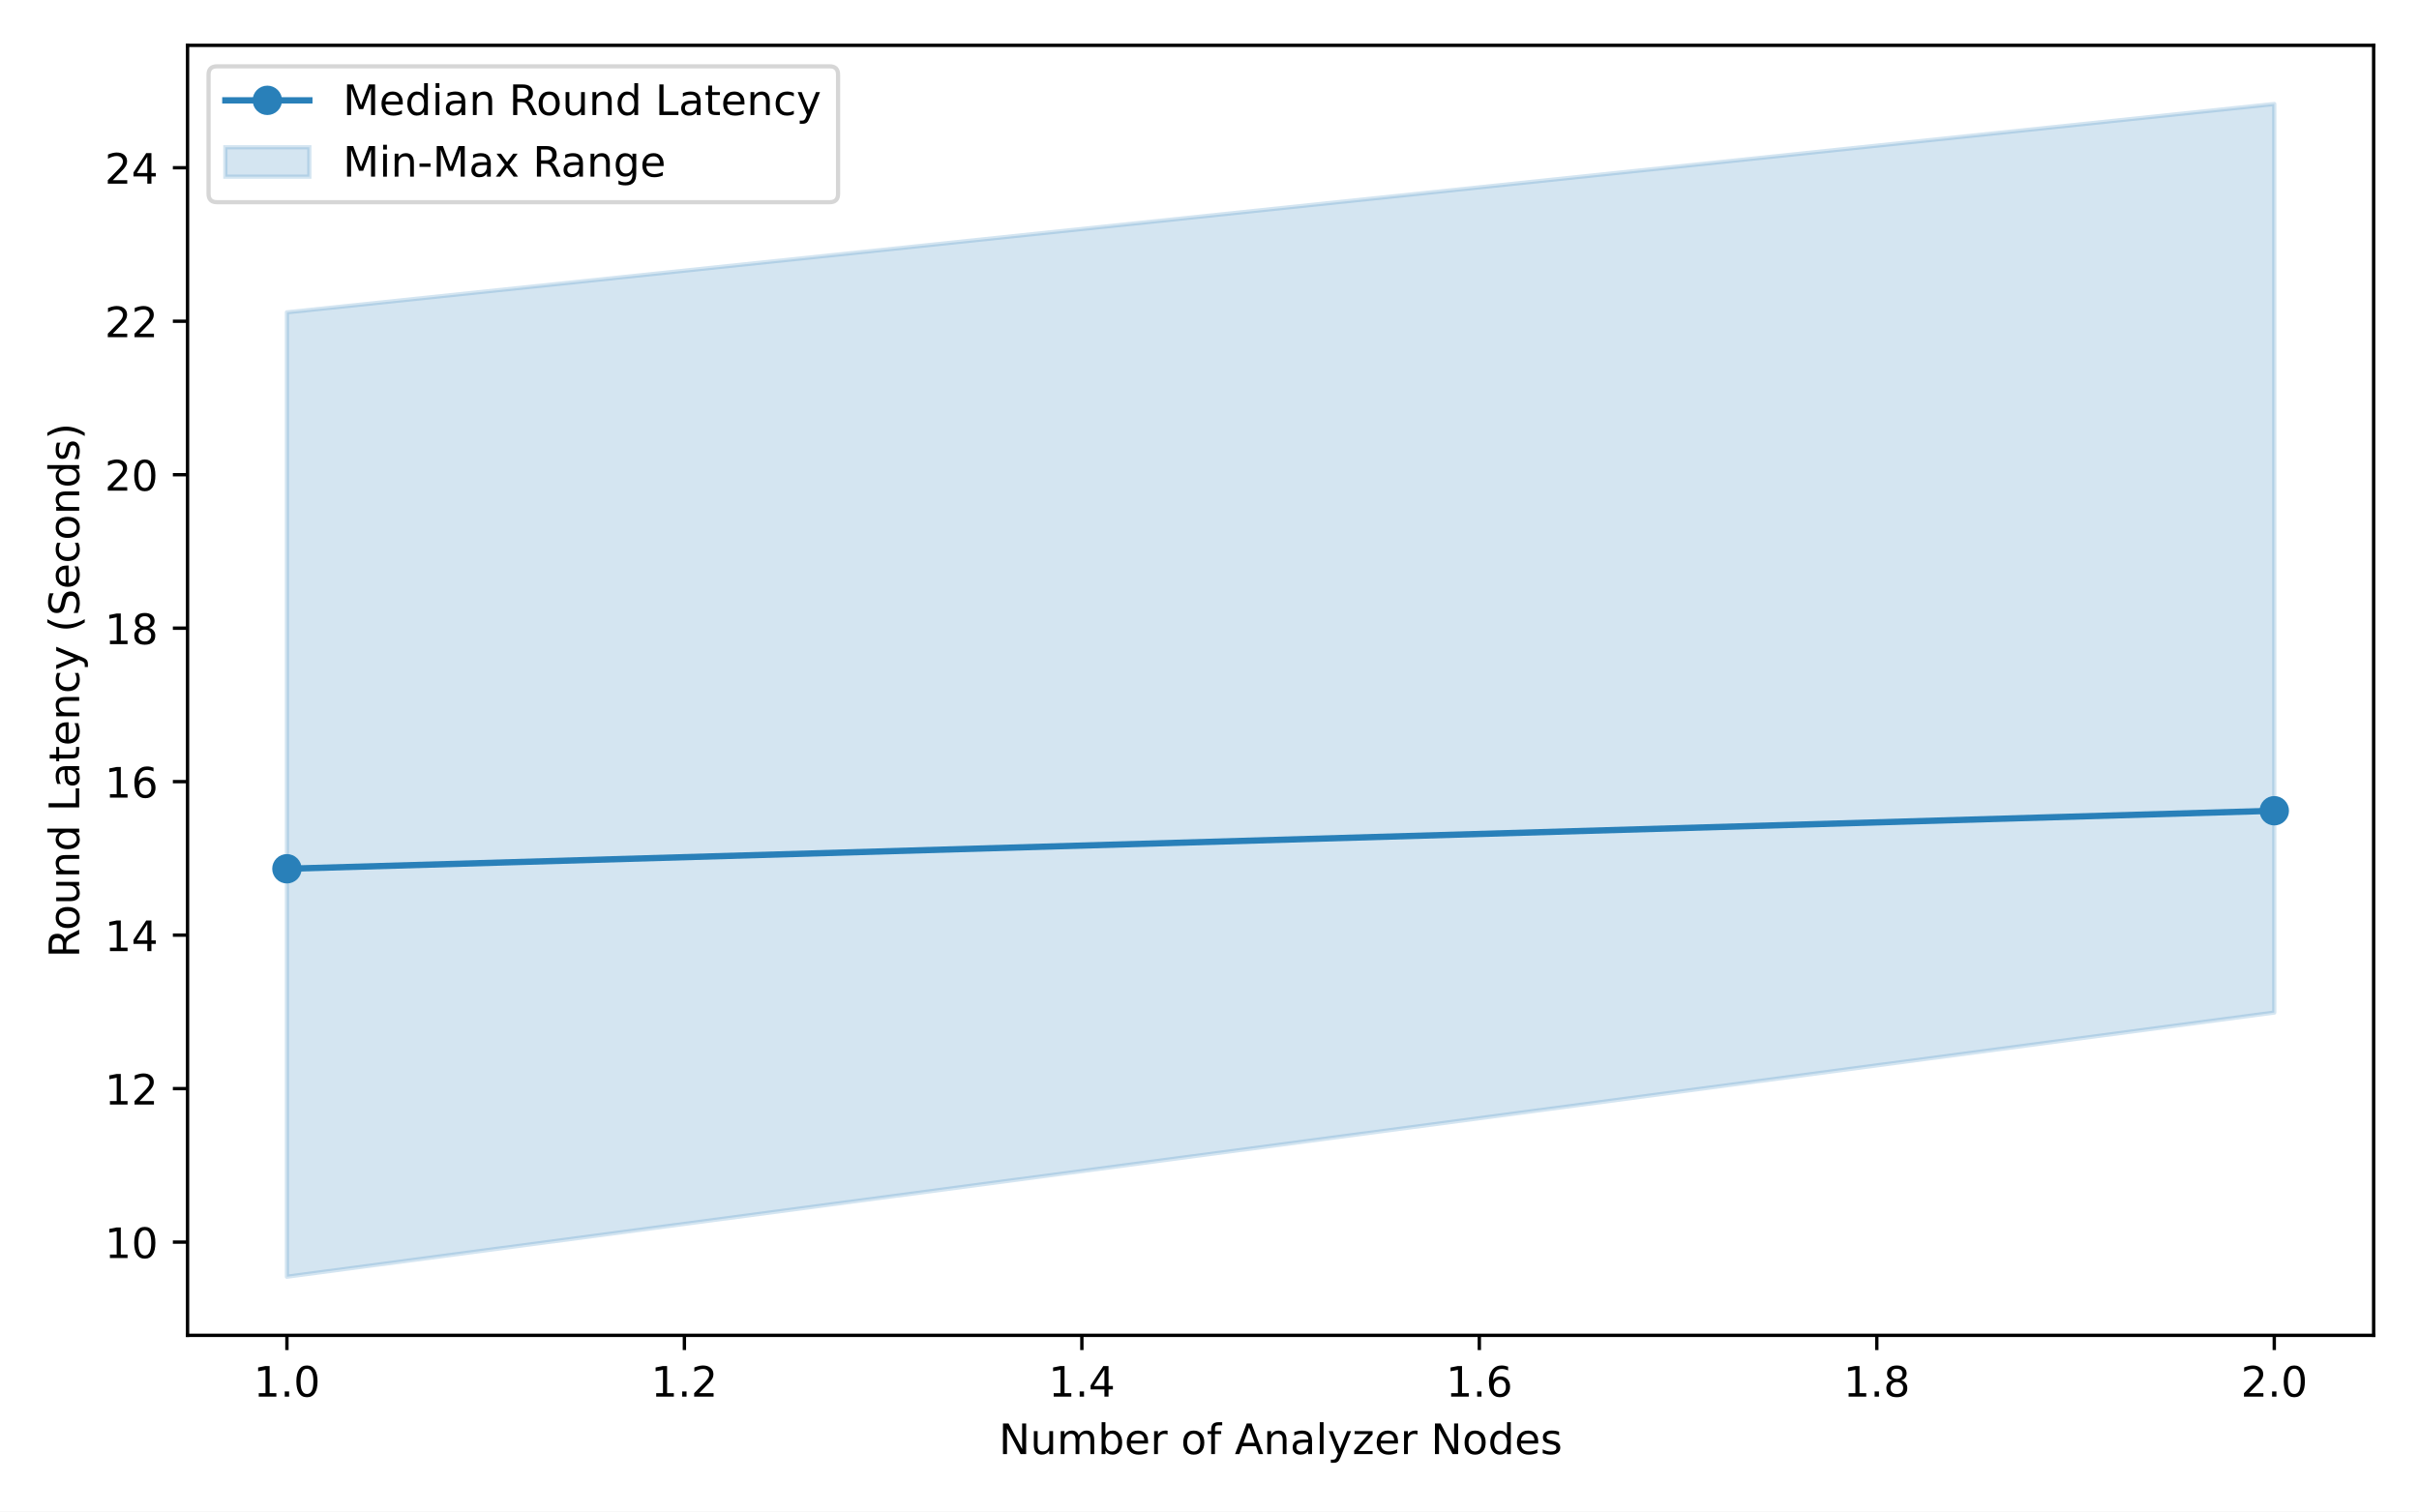
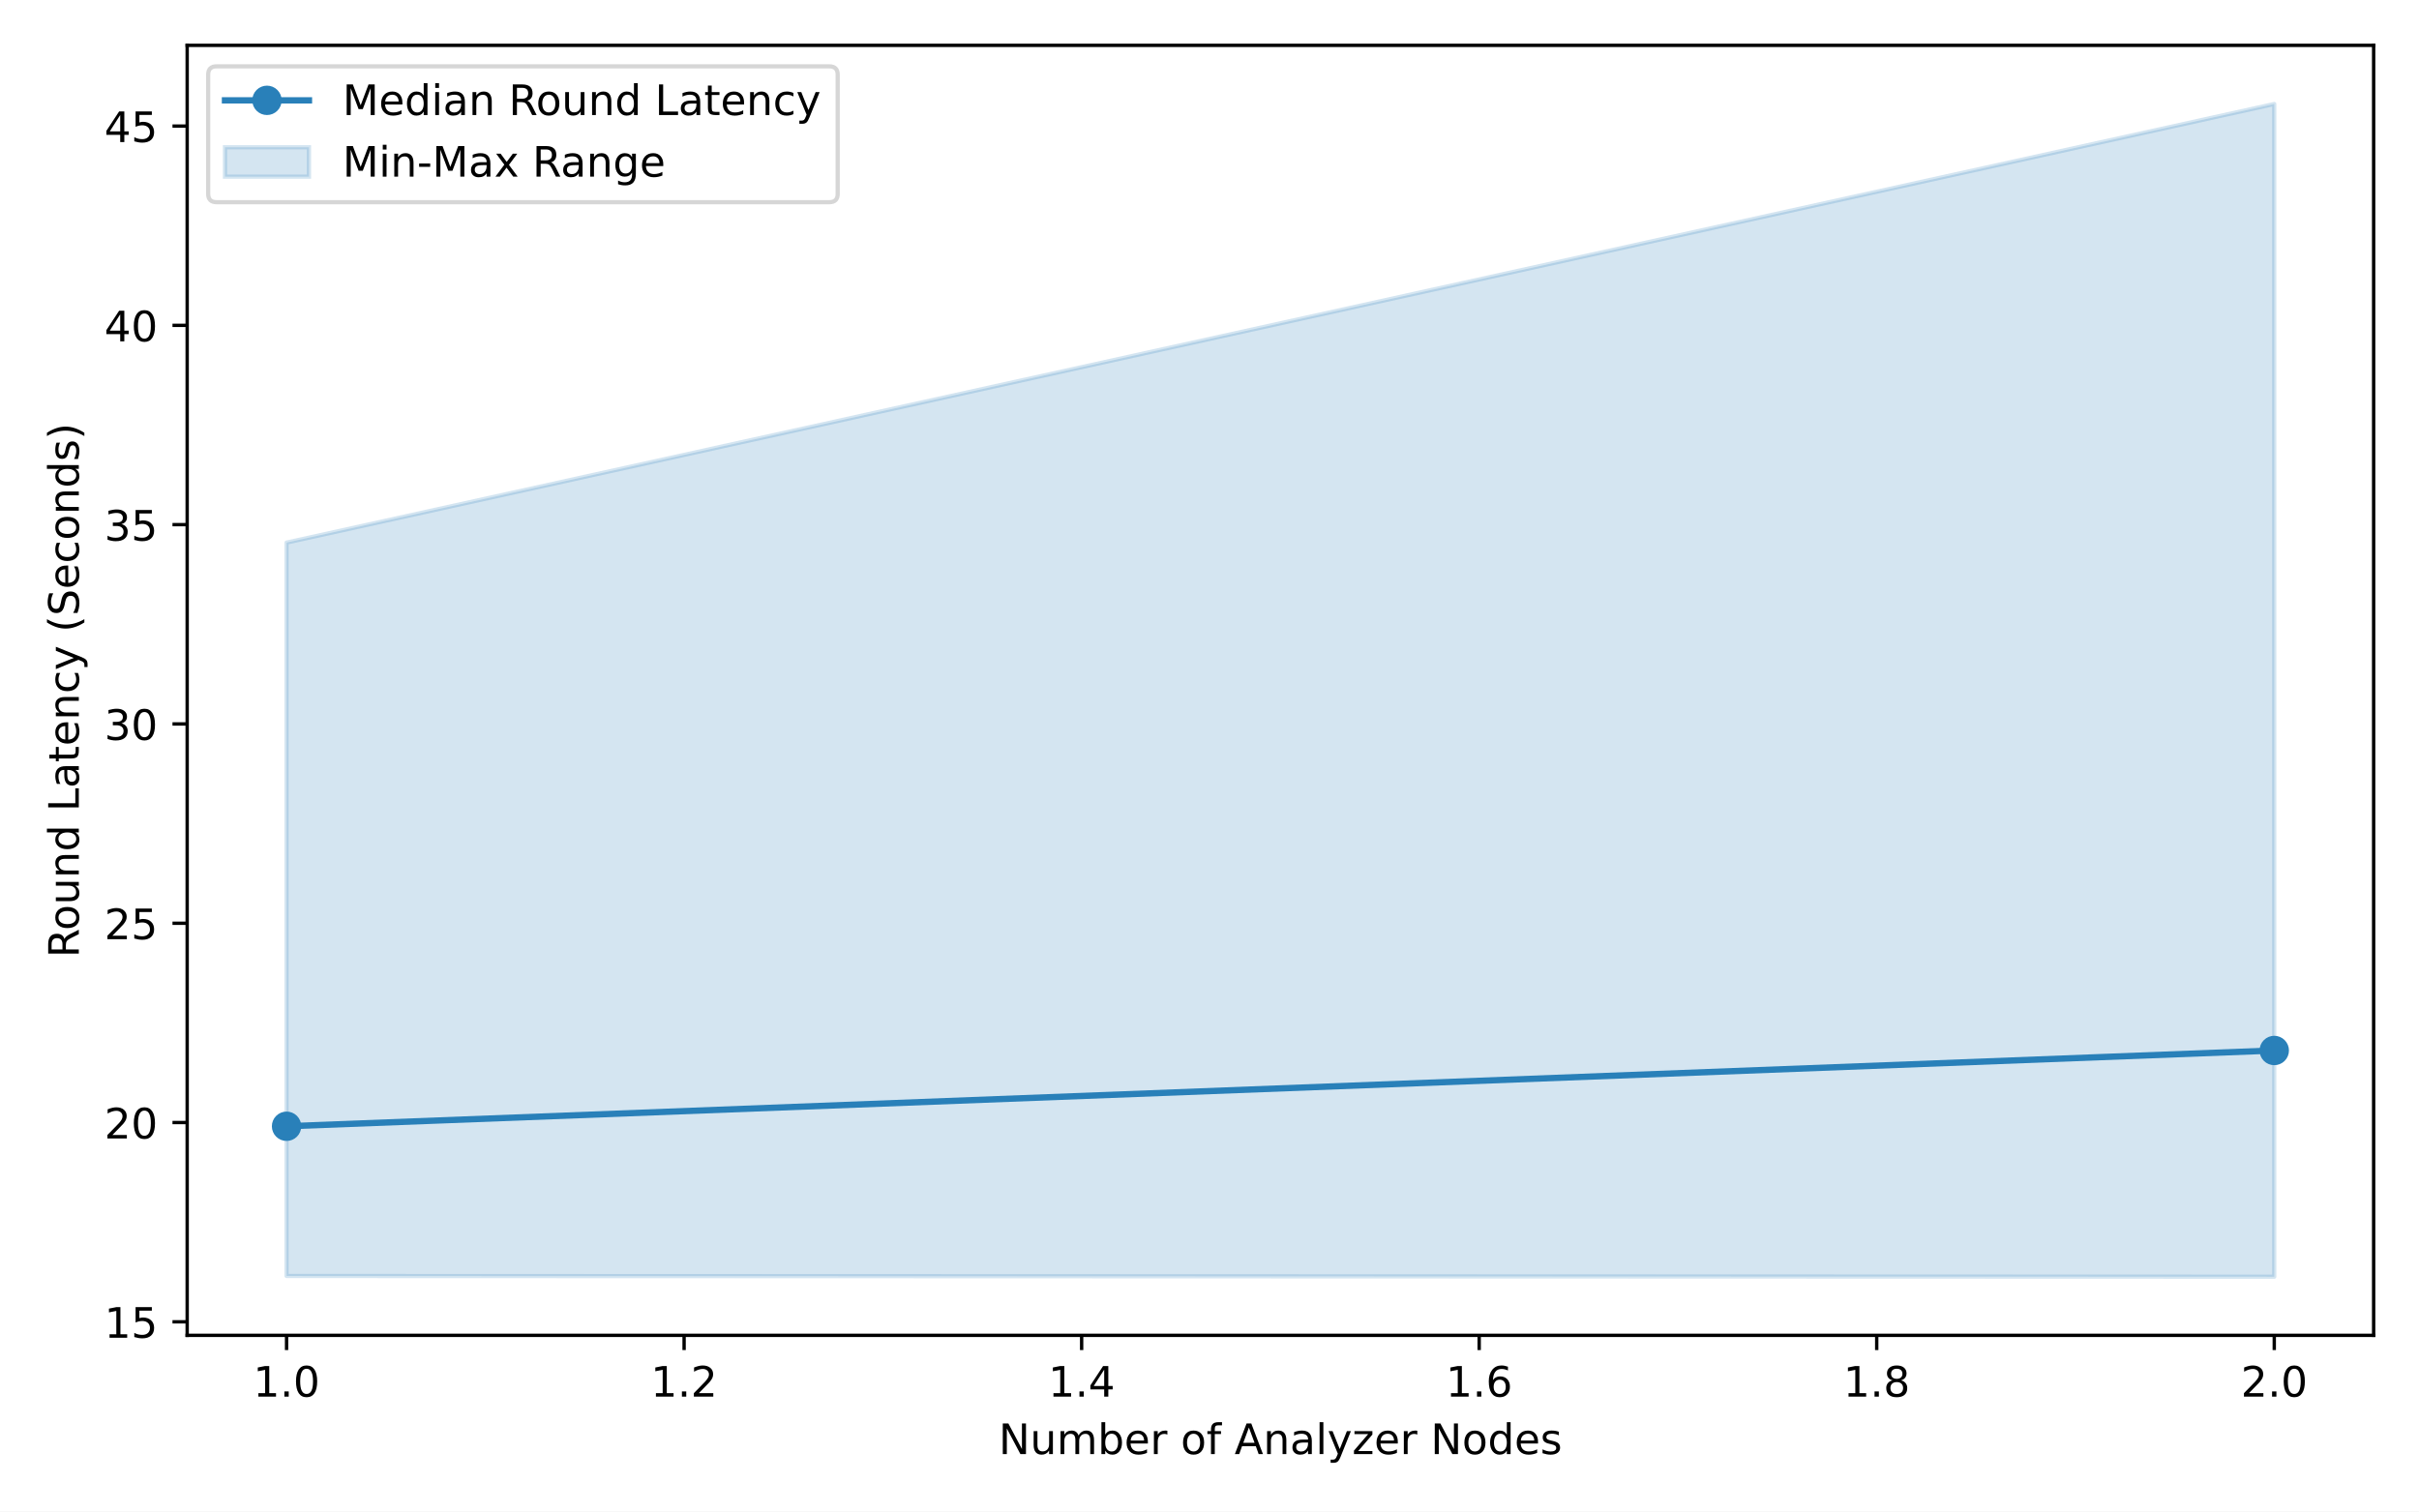
<svg xmlns="http://www.w3.org/2000/svg" xmlns:xlink="http://www.w3.org/1999/xlink" width="576pt" height="360pt" viewBox="0 0 576 360" version="1.1">
  <defs>
    <style type="text/css">*{stroke-linejoin: round; stroke-linecap: butt}</style>
  </defs>
  <g id="figure_1">
    <g id="patch_1">
      <path d="M 0 360  L 576 360  L 576 0  L 0 0  z " style="fill: #ffffff" />
    </g>
    <g id="axes_1">
      <g id="patch_2">
-         <path d="M 44.66 318.04  L 565.2 318.04  L 565.2 10.8  L 44.66 10.8  z " style="fill: #ffffff" />
+         <path d="M 44.57 318.04  L 565.2 318.04  L 565.2 10.8  L 44.57 10.8  z " style="fill: #ffffff" />
      </g>
      <g id="PolyCollection_1">
        <defs>
-           <path id="mc99d8f77d7" d="M 68.321 -285.617  L 68.321 -55.925  L 541.539 -118.844  L 541.539 -335.235  L 541.539 -335.235  L 68.321 -285.617  z " style="stroke: #2980b9; stroke-opacity: 0.2" />
+           <path id="m996049abc4" d="M 68.235 -230.774  L 68.235 -56.096  L 541.535 -55.925  L 541.535 -335.235  L 541.535 -335.235  L 68.235 -230.774  z " style="stroke: #2980b9; stroke-opacity: 0.2" />
        </defs>
-         <g clip-path="url(#pb0247708bb)">
-           <use xlink:href="#mc99d8f77d7" x="0" y="360" style="fill: #2980b9; fill-opacity: 0.2; stroke: #2980b9; stroke-opacity: 0.2" />
+         <g clip-path="url(#p1d2ac38784)">
+           <use xlink:href="#m996049abc4" x="0" y="360" style="fill: #2980b9; fill-opacity: 0.2; stroke: #2980b9; stroke-opacity: 0.2" />
        </g>
      </g>
      <g id="matplotlib.axis_1">
        <g id="xtick_1">
          <g id="line2d_1">
            <defs>
-               <path id="md514438e21" d="M 0 0  L 0 3.5  " style="stroke: #000000; stroke-width: 0.8" />
-             </defs>
-             <g>
-               <use xlink:href="#md514438e21" x="68.321" y="318.04" style="stroke: #000000; stroke-width: 0.8" />
+               <path id="mb639b2a2dd" d="M 0 0  L 0 3.5  " style="stroke: #000000; stroke-width: 0.8" />
+             </defs>
+             <g>
+               <use xlink:href="#mb639b2a2dd" x="68.235" y="318.04" style="stroke: #000000; stroke-width: 0.8" />
            </g>
          </g>
          <g id="text_1">
-             <g transform="translate(60.36935 332.6384) scale(0.1 -0.1)">
+             <g transform="translate(60.28344 332.6384) scale(0.1 -0.1)">
              <defs>
                <path id="DejaVuSans-31" d="M 794 531  L 1825 531  L 1825 4091  L 703 3866  L 703 4441  L 1819 4666  L 2450 4666  L 2450 531  L 3481 531  L 3481 0  L 794 0  L 794 531  z " transform="scale(0.015625)" />
                <path id="DejaVuSans-2e" d="M 684 794  L 1344 794  L 1344 0  L 684 0  L 684 794  z " transform="scale(0.015625)" />
                <path id="DejaVuSans-30" d="M 2034 4250  Q 1547 4250 1301 3770  Q 1056 3291 1056 2328  Q 1056 1369 1301 889  Q 1547 409 2034 409  Q 2525 409 2770 889  Q 3016 1369 3016 2328  Q 3016 3291 2770 3770  Q 2525 4250 2034 4250  z M 2034 4750  Q 2819 4750 3233 4129  Q 3647 3509 3647 2328  Q 3647 1150 3233 529  Q 2819 -91 2034 -91  Q 1250 -91 836 529  Q 422 1150 422 2328  Q 422 3509 836 4129  Q 1250 4750 2034 4750  z " transform="scale(0.015625)" />
              </defs>
              <use xlink:href="#DejaVuSans-31" />
              <use xlink:href="#DejaVuSans-2e" x="63.623" />
              <use xlink:href="#DejaVuSans-30" x="95.41" />
            </g>
          </g>
        </g>
        <g id="xtick_2">
          <g id="line2d_2">
            <g>
-               <use xlink:href="#md514438e21" x="162.965" y="318.04" style="stroke: #000000; stroke-width: 0.8" />
+               <use xlink:href="#mb639b2a2dd" x="162.895" y="318.04" style="stroke: #000000; stroke-width: 0.8" />
            </g>
          </g>
          <g id="text_2">
-             <g transform="translate(155.013 332.6384) scale(0.1 -0.1)">
+             <g transform="translate(154.9434 332.6384) scale(0.1 -0.1)">
              <defs>
                <path id="DejaVuSans-32" d="M 1228 531  L 3431 531  L 3431 0  L 469 0  L 469 531  Q 828 903 1448 1529  Q 2069 2156 2228 2338  Q 2531 2678 2651 2914  Q 2772 3150 2772 3378  Q 2772 3750 2511 3984  Q 2250 4219 1831 4219  Q 1534 4219 1204 4116  Q 875 4013 500 3803  L 500 4441  Q 881 4594 1212 4672  Q 1544 4750 1819 4750  Q 2544 4750 2975 4387  Q 3406 4025 3406 3419  Q 3406 3131 3298 2873  Q 3191 2616 2906 2266  Q 2828 2175 2409 1742  Q 1991 1309 1228 531  z " transform="scale(0.015625)" />
              </defs>
              <use xlink:href="#DejaVuSans-31" />
              <use xlink:href="#DejaVuSans-2e" x="63.623" />
              <use xlink:href="#DejaVuSans-32" x="95.41" />
            </g>
          </g>
        </g>
        <g id="xtick_3">
          <g id="line2d_3">
            <g>
-               <use xlink:href="#md514438e21" x="257.608" y="318.04" style="stroke: #000000; stroke-width: 0.8" />
+               <use xlink:href="#mb639b2a2dd" x="257.555" y="318.04" style="stroke: #000000; stroke-width: 0.8" />
            </g>
          </g>
          <g id="text_3">
-             <g transform="translate(249.6566 332.6384) scale(0.1 -0.1)">
+             <g transform="translate(249.6034 332.6384) scale(0.1 -0.1)">
              <defs>
                <path id="DejaVuSans-34" d="M 2419 4116  L 825 1625  L 2419 1625  L 2419 4116  z M 2253 4666  L 3047 4666  L 3047 1625  L 3713 1625  L 3713 1100  L 3047 1100  L 3047 0  L 2419 0  L 2419 1100  L 313 1100  L 313 1709  L 2253 4666  z " transform="scale(0.015625)" />
              </defs>
              <use xlink:href="#DejaVuSans-31" />
              <use xlink:href="#DejaVuSans-2e" x="63.623" />
              <use xlink:href="#DejaVuSans-34" x="95.41" />
            </g>
          </g>
        </g>
        <g id="xtick_4">
          <g id="line2d_4">
            <g>
-               <use xlink:href="#md514438e21" x="352.252" y="318.04" style="stroke: #000000; stroke-width: 0.8" />
+               <use xlink:href="#mb639b2a2dd" x="352.215" y="318.04" style="stroke: #000000; stroke-width: 0.8" />
            </g>
          </g>
          <g id="text_4">
-             <g transform="translate(344.3003 332.6384) scale(0.1 -0.1)">
+             <g transform="translate(344.2634 332.6384) scale(0.1 -0.1)">
              <defs>
                <path id="DejaVuSans-36" d="M 2113 2584  Q 1688 2584 1439 2293  Q 1191 2003 1191 1497  Q 1191 994 1439 701  Q 1688 409 2113 409  Q 2538 409 2786 701  Q 3034 994 3034 1497  Q 3034 2003 2786 2293  Q 2538 2584 2113 2584  z M 3366 4563  L 3366 3988  Q 3128 4100 2886 4159  Q 2644 4219 2406 4219  Q 1781 4219 1451 3797  Q 1122 3375 1075 2522  Q 1259 2794 1537 2939  Q 1816 3084 2150 3084  Q 2853 3084 3261 2657  Q 3669 2231 3669 1497  Q 3669 778 3244 343  Q 2819 -91 2113 -91  Q 1303 -91 875 529  Q 447 1150 447 2328  Q 447 3434 972 4092  Q 1497 4750 2381 4750  Q 2619 4750 2861 4703  Q 3103 4656 3366 4563  z " transform="scale(0.015625)" />
              </defs>
              <use xlink:href="#DejaVuSans-31" />
              <use xlink:href="#DejaVuSans-2e" x="63.623" />
              <use xlink:href="#DejaVuSans-36" x="95.41" />
            </g>
          </g>
        </g>
        <g id="xtick_5">
          <g id="line2d_5">
            <g>
-               <use xlink:href="#md514438e21" x="446.895" y="318.04" style="stroke: #000000; stroke-width: 0.8" />
+               <use xlink:href="#mb639b2a2dd" x="446.875" y="318.04" style="stroke: #000000; stroke-width: 0.8" />
            </g>
          </g>
          <g id="text_5">
-             <g transform="translate(438.9439 332.6384) scale(0.1 -0.1)">
+             <g transform="translate(438.9234 332.6384) scale(0.1 -0.1)">
              <defs>
                <path id="DejaVuSans-38" d="M 2034 2216  Q 1584 2216 1326 1975  Q 1069 1734 1069 1313  Q 1069 891 1326 650  Q 1584 409 2034 409  Q 2484 409 2743 651  Q 3003 894 3003 1313  Q 3003 1734 2745 1975  Q 2488 2216 2034 2216  z M 1403 2484  Q 997 2584 770 2862  Q 544 3141 544 3541  Q 544 4100 942 4425  Q 1341 4750 2034 4750  Q 2731 4750 3128 4425  Q 3525 4100 3525 3541  Q 3525 3141 3298 2862  Q 3072 2584 2669 2484  Q 3125 2378 3379 2068  Q 3634 1759 3634 1313  Q 3634 634 3220 271  Q 2806 -91 2034 -91  Q 1263 -91 848 271  Q 434 634 434 1313  Q 434 1759 690 2068  Q 947 2378 1403 2484  z M 1172 3481  Q 1172 3119 1398 2916  Q 1625 2713 2034 2713  Q 2441 2713 2670 2916  Q 2900 3119 2900 3481  Q 2900 3844 2670 4047  Q 2441 4250 2034 4250  Q 1625 4250 1398 4047  Q 1172 3844 1172 3481  z " transform="scale(0.015625)" />
              </defs>
              <use xlink:href="#DejaVuSans-31" />
              <use xlink:href="#DejaVuSans-2e" x="63.623" />
              <use xlink:href="#DejaVuSans-38" x="95.41" />
            </g>
          </g>
        </g>
        <g id="xtick_6">
          <g id="line2d_6">
            <g>
-               <use xlink:href="#md514438e21" x="541.539" y="318.04" style="stroke: #000000; stroke-width: 0.8" />
+               <use xlink:href="#mb639b2a2dd" x="541.535" y="318.04" style="stroke: #000000; stroke-width: 0.8" />
            </g>
          </g>
          <g id="text_6">
-             <g transform="translate(533.5875 332.6384) scale(0.1 -0.1)">
+             <g transform="translate(533.5834 332.6384) scale(0.1 -0.1)">
              <use xlink:href="#DejaVuSans-32" />
              <use xlink:href="#DejaVuSans-2e" x="63.623" />
              <use xlink:href="#DejaVuSans-30" x="95.41" />
            </g>
          </g>
        </g>
        <g id="text_7">
-           <g transform="translate(237.8441 346.3166) scale(0.1 -0.1)">
+           <g transform="translate(237.7991 346.3166) scale(0.1 -0.1)">
            <defs>
              <path id="DejaVuSans-4e" d="M 628 4666  L 1478 4666  L 3547 763  L 3547 4666  L 4159 4666  L 4159 0  L 3309 0  L 1241 3903  L 1241 0  L 628 0  L 628 4666  z " transform="scale(0.015625)" />
              <path id="DejaVuSans-75" d="M 544 1381  L 544 3500  L 1119 3500  L 1119 1403  Q 1119 906 1312 657  Q 1506 409 1894 409  Q 2359 409 2629 706  Q 2900 1003 2900 1516  L 2900 3500  L 3475 3500  L 3475 0  L 2900 0  L 2900 538  Q 2691 219 2414 64  Q 2138 -91 1772 -91  Q 1169 -91 856 284  Q 544 659 544 1381  z M 1991 3584  L 1991 3584  z " transform="scale(0.015625)" />
              <path id="DejaVuSans-6d" d="M 3328 2828  Q 3544 3216 3844 3400  Q 4144 3584 4550 3584  Q 5097 3584 5394 3201  Q 5691 2819 5691 2113  L 5691 0  L 5113 0  L 5113 2094  Q 5113 2597 4934 2840  Q 4756 3084 4391 3084  Q 3944 3084 3684 2787  Q 3425 2491 3425 1978  L 3425 0  L 2847 0  L 2847 2094  Q 2847 2600 2669 2842  Q 2491 3084 2119 3084  Q 1678 3084 1418 2786  Q 1159 2488 1159 1978  L 1159 0  L 581 0  L 581 3500  L 1159 3500  L 1159 2956  Q 1356 3278 1631 3431  Q 1906 3584 2284 3584  Q 2666 3584 2933 3390  Q 3200 3197 3328 2828  z " transform="scale(0.015625)" />
              <path id="DejaVuSans-62" d="M 3116 1747  Q 3116 2381 2855 2742  Q 2594 3103 2138 3103  Q 1681 3103 1420 2742  Q 1159 2381 1159 1747  Q 1159 1113 1420 752  Q 1681 391 2138 391  Q 2594 391 2855 752  Q 3116 1113 3116 1747  z M 1159 2969  Q 1341 3281 1617 3432  Q 1894 3584 2278 3584  Q 2916 3584 3314 3078  Q 3713 2572 3713 1747  Q 3713 922 3314 415  Q 2916 -91 2278 -91  Q 1894 -91 1617 61  Q 1341 213 1159 525  L 1159 0  L 581 0  L 581 4863  L 1159 4863  L 1159 2969  z " transform="scale(0.015625)" />
              <path id="DejaVuSans-65" d="M 3597 1894  L 3597 1613  L 953 1613  Q 991 1019 1311 708  Q 1631 397 2203 397  Q 2534 397 2845 478  Q 3156 559 3463 722  L 3463 178  Q 3153 47 2828 -22  Q 2503 -91 2169 -91  Q 1331 -91 842 396  Q 353 884 353 1716  Q 353 2575 817 3079  Q 1281 3584 2069 3584  Q 2775 3584 3186 3129  Q 3597 2675 3597 1894  z M 3022 2063  Q 3016 2534 2758 2815  Q 2500 3097 2075 3097  Q 1594 3097 1305 2825  Q 1016 2553 972 2059  L 3022 2063  z " transform="scale(0.015625)" />
              <path id="DejaVuSans-72" d="M 2631 2963  Q 2534 3019 2420 3045  Q 2306 3072 2169 3072  Q 1681 3072 1420 2755  Q 1159 2438 1159 1844  L 1159 0  L 581 0  L 581 3500  L 1159 3500  L 1159 2956  Q 1341 3275 1631 3429  Q 1922 3584 2338 3584  Q 2397 3584 2469 3576  Q 2541 3569 2628 3553  L 2631 2963  z " transform="scale(0.015625)" />
              <path id="DejaVuSans-20" transform="scale(0.015625)" />
              <path id="DejaVuSans-6f" d="M 1959 3097  Q 1497 3097 1228 2736  Q 959 2375 959 1747  Q 959 1119 1226 758  Q 1494 397 1959 397  Q 2419 397 2687 759  Q 2956 1122 2956 1747  Q 2956 2369 2687 2733  Q 2419 3097 1959 3097  z M 1959 3584  Q 2709 3584 3137 3096  Q 3566 2609 3566 1747  Q 3566 888 3137 398  Q 2709 -91 1959 -91  Q 1206 -91 779 398  Q 353 888 353 1747  Q 353 2609 779 3096  Q 1206 3584 1959 3584  z " transform="scale(0.015625)" />
              <path id="DejaVuSans-66" d="M 2375 4863  L 2375 4384  L 1825 4384  Q 1516 4384 1395 4259  Q 1275 4134 1275 3809  L 1275 3500  L 2222 3500  L 2222 3053  L 1275 3053  L 1275 0  L 697 0  L 697 3053  L 147 3053  L 147 3500  L 697 3500  L 697 3744  Q 697 4328 969 4595  Q 1241 4863 1831 4863  L 2375 4863  z " transform="scale(0.015625)" />
              <path id="DejaVuSans-41" d="M 2188 4044  L 1331 1722  L 3047 1722  L 2188 4044  z M 1831 4666  L 2547 4666  L 4325 0  L 3669 0  L 3244 1197  L 1141 1197  L 716 0  L 50 0  L 1831 4666  z " transform="scale(0.015625)" />
              <path id="DejaVuSans-6e" d="M 3513 2113  L 3513 0  L 2938 0  L 2938 2094  Q 2938 2591 2744 2837  Q 2550 3084 2163 3084  Q 1697 3084 1428 2787  Q 1159 2491 1159 1978  L 1159 0  L 581 0  L 581 3500  L 1159 3500  L 1159 2956  Q 1366 3272 1645 3428  Q 1925 3584 2291 3584  Q 2894 3584 3203 3211  Q 3513 2838 3513 2113  z " transform="scale(0.015625)" />
              <path id="DejaVuSans-61" d="M 2194 1759  Q 1497 1759 1228 1600  Q 959 1441 959 1056  Q 959 750 1161 570  Q 1363 391 1709 391  Q 2188 391 2477 730  Q 2766 1069 2766 1631  L 2766 1759  L 2194 1759  z M 3341 1997  L 3341 0  L 2766 0  L 2766 531  Q 2569 213 2275 61  Q 1981 -91 1556 -91  Q 1019 -91 701 211  Q 384 513 384 1019  Q 384 1609 779 1909  Q 1175 2209 1959 2209  L 2766 2209  L 2766 2266  Q 2766 2663 2505 2880  Q 2244 3097 1772 3097  Q 1472 3097 1187 3025  Q 903 2953 641 2809  L 641 3341  Q 956 3463 1253 3523  Q 1550 3584 1831 3584  Q 2591 3584 2966 3190  Q 3341 2797 3341 1997  z " transform="scale(0.015625)" />
              <path id="DejaVuSans-6c" d="M 603 4863  L 1178 4863  L 1178 0  L 603 0  L 603 4863  z " transform="scale(0.015625)" />
              <path id="DejaVuSans-79" d="M 2059 -325  Q 1816 -950 1584 -1140  Q 1353 -1331 966 -1331  L 506 -1331  L 506 -850  L 844 -850  Q 1081 -850 1212 -737  Q 1344 -625 1503 -206  L 1606 56  L 191 3500  L 800 3500  L 1894 763  L 2988 3500  L 3597 3500  L 2059 -325  z " transform="scale(0.015625)" />
              <path id="DejaVuSans-7a" d="M 353 3500  L 3084 3500  L 3084 2975  L 922 459  L 3084 459  L 3084 0  L 275 0  L 275 525  L 2438 3041  L 353 3041  L 353 3500  z " transform="scale(0.015625)" />
              <path id="DejaVuSans-64" d="M 2906 2969  L 2906 4863  L 3481 4863  L 3481 0  L 2906 0  L 2906 525  Q 2725 213 2448 61  Q 2172 -91 1784 -91  Q 1150 -91 751 415  Q 353 922 353 1747  Q 353 2572 751 3078  Q 1150 3584 1784 3584  Q 2172 3584 2448 3432  Q 2725 3281 2906 2969  z M 947 1747  Q 947 1113 1208 752  Q 1469 391 1925 391  Q 2381 391 2643 752  Q 2906 1113 2906 1747  Q 2906 2381 2643 2742  Q 2381 3103 1925 3103  Q 1469 3103 1208 2742  Q 947 2381 947 1747  z " transform="scale(0.015625)" />
              <path id="DejaVuSans-73" d="M 2834 3397  L 2834 2853  Q 2591 2978 2328 3040  Q 2066 3103 1784 3103  Q 1356 3103 1142 2972  Q 928 2841 928 2578  Q 928 2378 1081 2264  Q 1234 2150 1697 2047  L 1894 2003  Q 2506 1872 2764 1633  Q 3022 1394 3022 966  Q 3022 478 2636 193  Q 2250 -91 1575 -91  Q 1294 -91 989 -36  Q 684 19 347 128  L 347 722  Q 666 556 975 473  Q 1284 391 1588 391  Q 1994 391 2212 530  Q 2431 669 2431 922  Q 2431 1156 2273 1281  Q 2116 1406 1581 1522  L 1381 1569  Q 847 1681 609 1914  Q 372 2147 372 2553  Q 372 3047 722 3315  Q 1072 3584 1716 3584  Q 2034 3584 2315 3537  Q 2597 3491 2834 3397  z " transform="scale(0.015625)" />
            </defs>
            <use xlink:href="#DejaVuSans-4e" />
            <use xlink:href="#DejaVuSans-75" x="74.805" />
            <use xlink:href="#DejaVuSans-6d" x="138.184" />
            <use xlink:href="#DejaVuSans-62" x="235.596" />
            <use xlink:href="#DejaVuSans-65" x="299.072" />
            <use xlink:href="#DejaVuSans-72" x="360.596" />
            <use xlink:href="#DejaVuSans-20" x="401.709" />
            <use xlink:href="#DejaVuSans-6f" x="433.496" />
            <use xlink:href="#DejaVuSans-66" x="494.678" />
            <use xlink:href="#DejaVuSans-20" x="529.883" />
            <use xlink:href="#DejaVuSans-41" x="561.67" />
            <use xlink:href="#DejaVuSans-6e" x="630.078" />
            <use xlink:href="#DejaVuSans-61" x="693.457" />
            <use xlink:href="#DejaVuSans-6c" x="754.736" />
            <use xlink:href="#DejaVuSans-79" x="782.52" />
            <use xlink:href="#DejaVuSans-7a" x="841.699" />
            <use xlink:href="#DejaVuSans-65" x="894.189" />
            <use xlink:href="#DejaVuSans-72" x="955.713" />
            <use xlink:href="#DejaVuSans-20" x="996.826" />
            <use xlink:href="#DejaVuSans-4e" x="1028.613" />
            <use xlink:href="#DejaVuSans-6f" x="1103.418" />
            <use xlink:href="#DejaVuSans-64" x="1164.6" />
            <use xlink:href="#DejaVuSans-65" x="1228.076" />
            <use xlink:href="#DejaVuSans-73" x="1289.6" />
          </g>
        </g>
      </g>
      <g id="matplotlib.axis_2">
        <g id="ytick_1">
          <g id="line2d_7">
            <defs>
-               <path id="m81848f0dfc" d="M 0 0  L -3.5 0  " style="stroke: #000000; stroke-width: 0.8" />
-             </defs>
-             <g>
-               <use xlink:href="#m81848f0dfc" x="44.66" y="295.834" style="stroke: #000000; stroke-width: 0.8" />
+               <path id="m65868f5f3a" d="M 0 0  L -3.5 0  " style="stroke: #000000; stroke-width: 0.8" />
+             </defs>
+             <g>
+               <use xlink:href="#m65868f5f3a" x="44.57" y="314.815" style="stroke: #000000; stroke-width: 0.8" />
            </g>
          </g>
          <g id="text_8">
-             <g transform="translate(24.935 299.633) scale(0.1 -0.1)">
-               <use xlink:href="#DejaVuSans-31" />
-               <use xlink:href="#DejaVuSans-30" x="63.623" />
+             <g transform="translate(24.845 318.6144) scale(0.1 -0.1)">
+               <defs>
+                 <path id="DejaVuSans-35" d="M 691 4666  L 3169 4666  L 3169 4134  L 1269 4134  L 1269 2991  Q 1406 3038 1543 3061  Q 1681 3084 1819 3084  Q 2600 3084 3056 2656  Q 3513 2228 3513 1497  Q 3513 744 3044 326  Q 2575 -91 1722 -91  Q 1428 -91 1123 -41  Q 819 9 494 109  L 494 744  Q 775 591 1075 516  Q 1375 441 1709 441  Q 2250 441 2565 725  Q 2881 1009 2881 1497  Q 2881 1984 2565 2268  Q 2250 2553 1709 2553  Q 1456 2553 1204 2497  Q 953 2441 691 2322  L 691 4666  z " transform="scale(0.015625)" />
+               </defs>
+               <use xlink:href="#DejaVuSans-31" />
+               <use xlink:href="#DejaVuSans-35" x="63.623" />
            </g>
          </g>
        </g>
        <g id="ytick_2">
          <g id="line2d_8">
            <g>
-               <use xlink:href="#m81848f0dfc" x="44.66" y="259.279" style="stroke: #000000; stroke-width: 0.8" />
+               <use xlink:href="#m65868f5f3a" x="44.57" y="267.351" style="stroke: #000000; stroke-width: 0.8" />
            </g>
          </g>
          <g id="text_9">
-             <g transform="translate(24.935 263.078) scale(0.1 -0.1)">
-               <use xlink:href="#DejaVuSans-31" />
-               <use xlink:href="#DejaVuSans-32" x="63.623" />
+             <g transform="translate(24.845 271.1507) scale(0.1 -0.1)">
+               <use xlink:href="#DejaVuSans-32" />
+               <use xlink:href="#DejaVuSans-30" x="63.623" />
            </g>
          </g>
        </g>
        <g id="ytick_3">
          <g id="line2d_9">
            <g>
-               <use xlink:href="#m81848f0dfc" x="44.66" y="222.724" style="stroke: #000000; stroke-width: 0.8" />
+               <use xlink:href="#m65868f5f3a" x="44.57" y="219.888" style="stroke: #000000; stroke-width: 0.8" />
            </g>
          </g>
          <g id="text_10">
-             <g transform="translate(24.935 226.523) scale(0.1 -0.1)">
-               <use xlink:href="#DejaVuSans-31" />
-               <use xlink:href="#DejaVuSans-34" x="63.623" />
+             <g transform="translate(24.845 223.6869) scale(0.1 -0.1)">
+               <use xlink:href="#DejaVuSans-32" />
+               <use xlink:href="#DejaVuSans-35" x="63.623" />
            </g>
          </g>
        </g>
        <g id="ytick_4">
          <g id="line2d_10">
            <g>
-               <use xlink:href="#m81848f0dfc" x="44.66" y="186.169" style="stroke: #000000; stroke-width: 0.8" />
+               <use xlink:href="#m65868f5f3a" x="44.57" y="172.424" style="stroke: #000000; stroke-width: 0.8" />
            </g>
          </g>
          <g id="text_11">
-             <g transform="translate(24.935 189.968) scale(0.1 -0.1)">
-               <use xlink:href="#DejaVuSans-31" />
-               <use xlink:href="#DejaVuSans-36" x="63.623" />
+             <g transform="translate(24.845 176.2231) scale(0.1 -0.1)">
+               <defs>
+                 <path id="DejaVuSans-33" d="M 2597 2516  Q 3050 2419 3304 2112  Q 3559 1806 3559 1356  Q 3559 666 3084 287  Q 2609 -91 1734 -91  Q 1441 -91 1130 -33  Q 819 25 488 141  L 488 750  Q 750 597 1062 519  Q 1375 441 1716 441  Q 2309 441 2620 675  Q 2931 909 2931 1356  Q 2931 1769 2642 2001  Q 2353 2234 1838 2234  L 1294 2234  L 1294 2753  L 1863 2753  Q 2328 2753 2575 2939  Q 2822 3125 2822 3475  Q 2822 3834 2567 4026  Q 2313 4219 1838 4219  Q 1578 4219 1281 4162  Q 984 4106 628 3988  L 628 4550  Q 988 4650 1302 4700  Q 1616 4750 1894 4750  Q 2613 4750 3031 4423  Q 3450 4097 3450 3541  Q 3450 3153 3228 2886  Q 3006 2619 2597 2516  z " transform="scale(0.015625)" />
+               </defs>
+               <use xlink:href="#DejaVuSans-33" />
+               <use xlink:href="#DejaVuSans-30" x="63.623" />
            </g>
          </g>
        </g>
        <g id="ytick_5">
          <g id="line2d_11">
            <g>
-               <use xlink:href="#m81848f0dfc" x="44.66" y="149.614" style="stroke: #000000; stroke-width: 0.8" />
+               <use xlink:href="#m65868f5f3a" x="44.57" y="124.96" style="stroke: #000000; stroke-width: 0.8" />
            </g>
          </g>
          <g id="text_12">
-             <g transform="translate(24.935 153.413) scale(0.1 -0.1)">
-               <use xlink:href="#DejaVuSans-31" />
-               <use xlink:href="#DejaVuSans-38" x="63.623" />
+             <g transform="translate(24.845 128.7594) scale(0.1 -0.1)">
+               <use xlink:href="#DejaVuSans-33" />
+               <use xlink:href="#DejaVuSans-35" x="63.623" />
            </g>
          </g>
        </g>
        <g id="ytick_6">
          <g id="line2d_12">
            <g>
-               <use xlink:href="#m81848f0dfc" x="44.66" y="113.059" style="stroke: #000000; stroke-width: 0.8" />
+               <use xlink:href="#m65868f5f3a" x="44.57" y="77.496" style="stroke: #000000; stroke-width: 0.8" />
            </g>
          </g>
          <g id="text_13">
-             <g transform="translate(24.935 116.858) scale(0.1 -0.1)">
-               <use xlink:href="#DejaVuSans-32" />
+             <g transform="translate(24.845 81.29561) scale(0.1 -0.1)">
+               <use xlink:href="#DejaVuSans-34" />
              <use xlink:href="#DejaVuSans-30" x="63.623" />
            </g>
          </g>
        </g>
        <g id="ytick_7">
          <g id="line2d_13">
            <g>
-               <use xlink:href="#m81848f0dfc" x="44.66" y="76.504" style="stroke: #000000; stroke-width: 0.8" />
+               <use xlink:href="#m65868f5f3a" x="44.57" y="30.033" style="stroke: #000000; stroke-width: 0.8" />
            </g>
          </g>
          <g id="text_14">
-             <g transform="translate(24.935 80.30302) scale(0.1 -0.1)">
-               <use xlink:href="#DejaVuSans-32" />
-               <use xlink:href="#DejaVuSans-32" x="63.623" />
-             </g>
-           </g>
-         </g>
-         <g id="ytick_8">
-           <g id="line2d_14">
-             <g>
-               <use xlink:href="#m81848f0dfc" x="44.66" y="39.949" style="stroke: #000000; stroke-width: 0.8" />
-             </g>
-           </g>
-           <g id="text_15">
-             <g transform="translate(24.935 43.74802) scale(0.1 -0.1)">
-               <use xlink:href="#DejaVuSans-32" />
-               <use xlink:href="#DejaVuSans-34" x="63.623" />
-             </g>
-           </g>
-         </g>
-         <g id="text_16">
-           <g transform="translate(18.85531 228.0911) rotate(-90) scale(0.1 -0.1)">
+             <g transform="translate(24.845 33.83185) scale(0.1 -0.1)">
+               <use xlink:href="#DejaVuSans-34" />
+               <use xlink:href="#DejaVuSans-35" x="63.623" />
+             </g>
+           </g>
+         </g>
+         <g id="text_15">
+           <g transform="translate(18.76531 228.0911) rotate(-90) scale(0.1 -0.1)">
            <defs>
              <path id="DejaVuSans-52" d="M 2841 2188  Q 3044 2119 3236 1894  Q 3428 1669 3622 1275  L 4263 0  L 3584 0  L 2988 1197  Q 2756 1666 2539 1819  Q 2322 1972 1947 1972  L 1259 1972  L 1259 0  L 628 0  L 628 4666  L 2053 4666  Q 2853 4666 3247 4331  Q 3641 3997 3641 3322  Q 3641 2881 3436 2590  Q 3231 2300 2841 2188  z M 1259 4147  L 1259 2491  L 2053 2491  Q 2509 2491 2742 2702  Q 2975 2913 2975 3322  Q 2975 3731 2742 3939  Q 2509 4147 2053 4147  L 1259 4147  z " transform="scale(0.015625)" />
              <path id="DejaVuSans-4c" d="M 628 4666  L 1259 4666  L 1259 531  L 3531 531  L 3531 0  L 628 0  L 628 4666  z " transform="scale(0.015625)" />
              <path id="DejaVuSans-74" d="M 1172 4494  L 1172 3500  L 2356 3500  L 2356 3053  L 1172 3053  L 1172 1153  Q 1172 725 1289 603  Q 1406 481 1766 481  L 2356 481  L 2356 0  L 1766 0  Q 1100 0 847 248  Q 594 497 594 1153  L 594 3053  L 172 3053  L 172 3500  L 594 3500  L 594 4494  L 1172 4494  z " transform="scale(0.015625)" />
              <path id="DejaVuSans-63" d="M 3122 3366  L 3122 2828  Q 2878 2963 2633 3030  Q 2388 3097 2138 3097  Q 1578 3097 1268 2742  Q 959 2388 959 1747  Q 959 1106 1268 751  Q 1578 397 2138 397  Q 2388 397 2633 464  Q 2878 531 3122 666  L 3122 134  Q 2881 22 2623 -34  Q 2366 -91 2075 -91  Q 1284 -91 818 406  Q 353 903 353 1747  Q 353 2603 823 3093  Q 1294 3584 2113 3584  Q 2378 3584 2631 3529  Q 2884 3475 3122 3366  z " transform="scale(0.015625)" />
              <path id="DejaVuSans-28" d="M 1984 4856  Q 1566 4138 1362 3434  Q 1159 2731 1159 2009  Q 1159 1288 1364 580  Q 1569 -128 1984 -844  L 1484 -844  Q 1016 -109 783 600  Q 550 1309 550 2009  Q 550 2706 781 3412  Q 1013 4119 1484 4856  L 1984 4856  z " transform="scale(0.015625)" />
              <path id="DejaVuSans-53" d="M 3425 4513  L 3425 3897  Q 3066 4069 2747 4153  Q 2428 4238 2131 4238  Q 1616 4238 1336 4038  Q 1056 3838 1056 3469  Q 1056 3159 1242 3001  Q 1428 2844 1947 2747  L 2328 2669  Q 3034 2534 3370 2195  Q 3706 1856 3706 1288  Q 3706 609 3251 259  Q 2797 -91 1919 -91  Q 1588 -91 1214 -16  Q 841 59 441 206  L 441 856  Q 825 641 1194 531  Q 1563 422 1919 422  Q 2459 422 2753 634  Q 3047 847 3047 1241  Q 3047 1584 2836 1778  Q 2625 1972 2144 2069  L 1759 2144  Q 1053 2284 737 2584  Q 422 2884 422 3419  Q 422 4038 858 4394  Q 1294 4750 2059 4750  Q 2388 4750 2728 4690  Q 3069 4631 3425 4513  z " transform="scale(0.015625)" />
              <path id="DejaVuSans-29" d="M 513 4856  L 1013 4856  Q 1481 4119 1714 3412  Q 1947 2706 1947 2009  Q 1947 1309 1714 600  Q 1481 -109 1013 -844  L 513 -844  Q 928 -128 1133 580  Q 1338 1288 1338 2009  Q 1338 2731 1133 3434  Q 928 4138 513 4856  z " transform="scale(0.015625)" />
            </defs>
            <use xlink:href="#DejaVuSans-52" />
            <use xlink:href="#DejaVuSans-6f" x="64.982" />
            <use xlink:href="#DejaVuSans-75" x="126.164" />
            <use xlink:href="#DejaVuSans-6e" x="189.543" />
            <use xlink:href="#DejaVuSans-64" x="252.922" />
            <use xlink:href="#DejaVuSans-20" x="316.398" />
            <use xlink:href="#DejaVuSans-4c" x="348.186" />
            <use xlink:href="#DejaVuSans-61" x="403.898" />
            <use xlink:href="#DejaVuSans-74" x="465.178" />
            <use xlink:href="#DejaVuSans-65" x="504.387" />
            <use xlink:href="#DejaVuSans-6e" x="565.91" />
            <use xlink:href="#DejaVuSans-63" x="629.289" />
            <use xlink:href="#DejaVuSans-79" x="684.27" />
            <use xlink:href="#DejaVuSans-20" x="743.449" />
            <use xlink:href="#DejaVuSans-28" x="775.236" />
            <use xlink:href="#DejaVuSans-53" x="814.25" />
            <use xlink:href="#DejaVuSans-65" x="877.727" />
            <use xlink:href="#DejaVuSans-63" x="939.25" />
            <use xlink:href="#DejaVuSans-6f" x="994.23" />
            <use xlink:href="#DejaVuSans-6e" x="1055.412" />
            <use xlink:href="#DejaVuSans-64" x="1118.791" />
            <use xlink:href="#DejaVuSans-73" x="1182.268" />
            <use xlink:href="#DejaVuSans-29" x="1234.367" />
          </g>
        </g>
      </g>
-       <g id="line2d_15">
-         <path d="M 68.321 206.915  L 541.539 193.095  " clip-path="url(#pb0247708bb)" style="fill: none; stroke: #2980b9; stroke-width: 1.5; stroke-linecap: square" />
+       <g id="line2d_14">
+         <path d="M 68.235 268.244  L 541.535 250.196  " clip-path="url(#p1d2ac38784)" style="fill: none; stroke: #2980b9; stroke-width: 1.5; stroke-linecap: square" />
        <defs>
-           <path id="m64ead07b75" d="M 0 3  C 0.796 3 1.559 2.684 2.121 2.121  C 2.684 1.559 3 0.796 3 0  C 3 -0.796 2.684 -1.559 2.121 -2.121  C 1.559 -2.684 0.796 -3 0 -3  C -0.796 -3 -1.559 -2.684 -2.121 -2.121  C -2.684 -1.559 -3 -0.796 -3 0  C -3 0.796 -2.684 1.559 -2.121 2.121  C -1.559 2.684 -0.796 3 0 3  z " style="stroke: #2980b9" />
+           <path id="m6cd50efb37" d="M 0 3  C 0.796 3 1.559 2.684 2.121 2.121  C 2.684 1.559 3 0.796 3 0  C 3 -0.796 2.684 -1.559 2.121 -2.121  C 1.559 -2.684 0.796 -3 0 -3  C -0.796 -3 -1.559 -2.684 -2.121 -2.121  C -2.684 -1.559 -3 -0.796 -3 0  C -3 0.796 -2.684 1.559 -2.121 2.121  C -1.559 2.684 -0.796 3 0 3  z " style="stroke: #2980b9" />
        </defs>
-         <g clip-path="url(#pb0247708bb)">
-           <use xlink:href="#m64ead07b75" x="68.321" y="206.915" style="fill: #2980b9; stroke: #2980b9" />
-           <use xlink:href="#m64ead07b75" x="541.539" y="193.095" style="fill: #2980b9; stroke: #2980b9" />
+         <g clip-path="url(#p1d2ac38784)">
+           <use xlink:href="#m6cd50efb37" x="68.235" y="268.244" style="fill: #2980b9; stroke: #2980b9" />
+           <use xlink:href="#m6cd50efb37" x="541.535" y="250.196" style="fill: #2980b9; stroke: #2980b9" />
        </g>
      </g>
      <g id="patch_3">
-         <path d="M 44.66 318.04  L 44.66 10.8  " style="fill: none; stroke: #000000; stroke-width: 0.8; stroke-linejoin: miter; stroke-linecap: square" />
+         <path d="M 44.57 318.04  L 44.57 10.8  " style="fill: none; stroke: #000000; stroke-width: 0.8; stroke-linejoin: miter; stroke-linecap: square" />
      </g>
      <g id="patch_4">
        <path d="M 565.2 318.04  L 565.2 10.8  " style="fill: none; stroke: #000000; stroke-width: 0.8; stroke-linejoin: miter; stroke-linecap: square" />
      </g>
      <g id="patch_5">
-         <path d="M 44.66 318.04  L 565.2 318.04  " style="fill: none; stroke: #000000; stroke-width: 0.8; stroke-linejoin: miter; stroke-linecap: square" />
+         <path d="M 44.57 318.04  L 565.2 318.04  " style="fill: none; stroke: #000000; stroke-width: 0.8; stroke-linejoin: miter; stroke-linecap: square" />
      </g>
      <g id="patch_6">
-         <path d="M 44.66 10.8  L 565.2 10.8  " style="fill: none; stroke: #000000; stroke-width: 0.8; stroke-linejoin: miter; stroke-linecap: square" />
+         <path d="M 44.57 10.8  L 565.2 10.8  " style="fill: none; stroke: #000000; stroke-width: 0.8; stroke-linejoin: miter; stroke-linecap: square" />
      </g>
      <g id="legend_1">
        <g id="patch_7">
-           <path d="M 51.66 48.156  L 197.558 48.156  Q 199.558 48.156 199.558 46.156  L 199.558 17.8  Q 199.558 15.8 197.558 15.8  L 51.66 15.8  Q 49.66 15.8 49.66 17.8  L 49.66 46.156  Q 49.66 48.156 51.66 48.156  z " style="fill: #ffffff; opacity: 0.8; stroke: #cccccc; stroke-linejoin: miter" />
-         </g>
-         <g id="line2d_16">
-           <path d="M 53.66 23.898  L 63.66 23.898  L 73.66 23.898  " style="fill: none; stroke: #2980b9; stroke-width: 1.5; stroke-linecap: square" />
+           <path d="M 51.57 48.156  L 197.468 48.156  Q 199.468 48.156 199.468 46.156  L 199.468 17.8  Q 199.468 15.8 197.468 15.8  L 51.57 15.8  Q 49.57 15.8 49.57 17.8  L 49.57 46.156  Q 49.57 48.156 51.57 48.156  z " style="fill: #ffffff; opacity: 0.8; stroke: #cccccc; stroke-linejoin: miter" />
+         </g>
+         <g id="line2d_15">
+           <path d="M 53.57 23.898  L 63.57 23.898  L 73.57 23.898  " style="fill: none; stroke: #2980b9; stroke-width: 1.5; stroke-linecap: square" />
          <g>
-             <use xlink:href="#m64ead07b75" x="63.66" y="23.898" style="fill: #2980b9; stroke: #2980b9" />
-           </g>
-         </g>
-         <g id="text_17">
-           <g transform="translate(81.66 27.39844) scale(0.1 -0.1)">
+             <use xlink:href="#m6cd50efb37" x="63.57" y="23.898" style="fill: #2980b9; stroke: #2980b9" />
+           </g>
+         </g>
+         <g id="text_16">
+           <g transform="translate(81.57 27.39844) scale(0.1 -0.1)">
            <defs>
              <path id="DejaVuSans-4d" d="M 628 4666  L 1569 4666  L 2759 1491  L 3956 4666  L 4897 4666  L 4897 0  L 4281 0  L 4281 4097  L 3078 897  L 2444 897  L 1241 4097  L 1241 0  L 628 0  L 628 4666  z " transform="scale(0.015625)" />
              <path id="DejaVuSans-69" d="M 603 3500  L 1178 3500  L 1178 0  L 603 0  L 603 3500  z M 603 4863  L 1178 4863  L 1178 4134  L 603 4134  L 603 4863  z " transform="scale(0.015625)" />
            </defs>
            <use xlink:href="#DejaVuSans-4d" />
            <use xlink:href="#DejaVuSans-65" x="86.279" />
            <use xlink:href="#DejaVuSans-64" x="147.803" />
            <use xlink:href="#DejaVuSans-69" x="211.279" />
            <use xlink:href="#DejaVuSans-61" x="239.062" />
            <use xlink:href="#DejaVuSans-6e" x="300.342" />
            <use xlink:href="#DejaVuSans-20" x="363.721" />
            <use xlink:href="#DejaVuSans-52" x="395.508" />
            <use xlink:href="#DejaVuSans-6f" x="460.49" />
            <use xlink:href="#DejaVuSans-75" x="521.672" />
            <use xlink:href="#DejaVuSans-6e" x="585.051" />
            <use xlink:href="#DejaVuSans-64" x="648.43" />
            <use xlink:href="#DejaVuSans-20" x="711.906" />
            <use xlink:href="#DejaVuSans-4c" x="743.693" />
            <use xlink:href="#DejaVuSans-61" x="799.406" />
            <use xlink:href="#DejaVuSans-74" x="860.686" />
            <use xlink:href="#DejaVuSans-65" x="899.895" />
            <use xlink:href="#DejaVuSans-6e" x="961.418" />
            <use xlink:href="#DejaVuSans-63" x="1024.797" />
            <use xlink:href="#DejaVuSans-79" x="1079.777" />
          </g>
        </g>
        <g id="patch_8">
-           <path d="M 53.66 42.077  L 73.66 42.077  L 73.66 35.077  L 53.66 35.077  z " style="fill: #2980b9; fill-opacity: 0.2; stroke: #2980b9; stroke-opacity: 0.2; stroke-linejoin: miter" />
-         </g>
-         <g id="text_18">
-           <g transform="translate(81.66 42.07656) scale(0.1 -0.1)">
+           <path d="M 53.57 42.077  L 73.57 42.077  L 73.57 35.077  L 53.57 35.077  z " style="fill: #2980b9; fill-opacity: 0.2; stroke: #2980b9; stroke-opacity: 0.2; stroke-linejoin: miter" />
+         </g>
+         <g id="text_17">
+           <g transform="translate(81.57 42.07656) scale(0.1 -0.1)">
            <defs>
              <path id="DejaVuSans-2d" d="M 313 2009  L 1997 2009  L 1997 1497  L 313 1497  L 313 2009  z " transform="scale(0.015625)" />
              <path id="DejaVuSans-78" d="M 3513 3500  L 2247 1797  L 3578 0  L 2900 0  L 1881 1375  L 863 0  L 184 0  L 1544 1831  L 300 3500  L 978 3500  L 1906 2253  L 2834 3500  L 3513 3500  z " transform="scale(0.015625)" />
              <path id="DejaVuSans-67" d="M 2906 1791  Q 2906 2416 2648 2759  Q 2391 3103 1925 3103  Q 1463 3103 1205 2759  Q 947 2416 947 1791  Q 947 1169 1205 825  Q 1463 481 1925 481  Q 2391 481 2648 825  Q 2906 1169 2906 1791  z M 3481 434  Q 3481 -459 3084 -895  Q 2688 -1331 1869 -1331  Q 1566 -1331 1297 -1286  Q 1028 -1241 775 -1147  L 775 -588  Q 1028 -725 1275 -790  Q 1522 -856 1778 -856  Q 2344 -856 2625 -561  Q 2906 -266 2906 331  L 2906 616  Q 2728 306 2450 153  Q 2172 0 1784 0  Q 1141 0 747 490  Q 353 981 353 1791  Q 353 2603 747 3093  Q 1141 3584 1784 3584  Q 2172 3584 2450 3431  Q 2728 3278 2906 2969  L 2906 3500  L 3481 3500  L 3481 434  z " transform="scale(0.015625)" />
            </defs>
            <use xlink:href="#DejaVuSans-4d" />
            <use xlink:href="#DejaVuSans-69" x="86.279" />
            <use xlink:href="#DejaVuSans-6e" x="114.062" />
            <use xlink:href="#DejaVuSans-2d" x="177.441" />
            <use xlink:href="#DejaVuSans-4d" x="213.525" />
            <use xlink:href="#DejaVuSans-61" x="299.805" />
            <use xlink:href="#DejaVuSans-78" x="361.084" />
            <use xlink:href="#DejaVuSans-20" x="420.264" />
            <use xlink:href="#DejaVuSans-52" x="452.051" />
            <use xlink:href="#DejaVuSans-61" x="519.283" />
            <use xlink:href="#DejaVuSans-6e" x="580.562" />
            <use xlink:href="#DejaVuSans-67" x="643.941" />
            <use xlink:href="#DejaVuSans-65" x="707.418" />
          </g>
        </g>
      </g>
    </g>
  </g>
  <defs>
-     <clipPath id="pb0247708bb">
-       <rect x="44.66" y="10.8" width="520.54" height="307.24" />
+     <clipPath id="p1d2ac38784">
+       <rect x="44.57" y="10.8" width="520.63" height="307.24" />
    </clipPath>
  </defs>
</svg>
